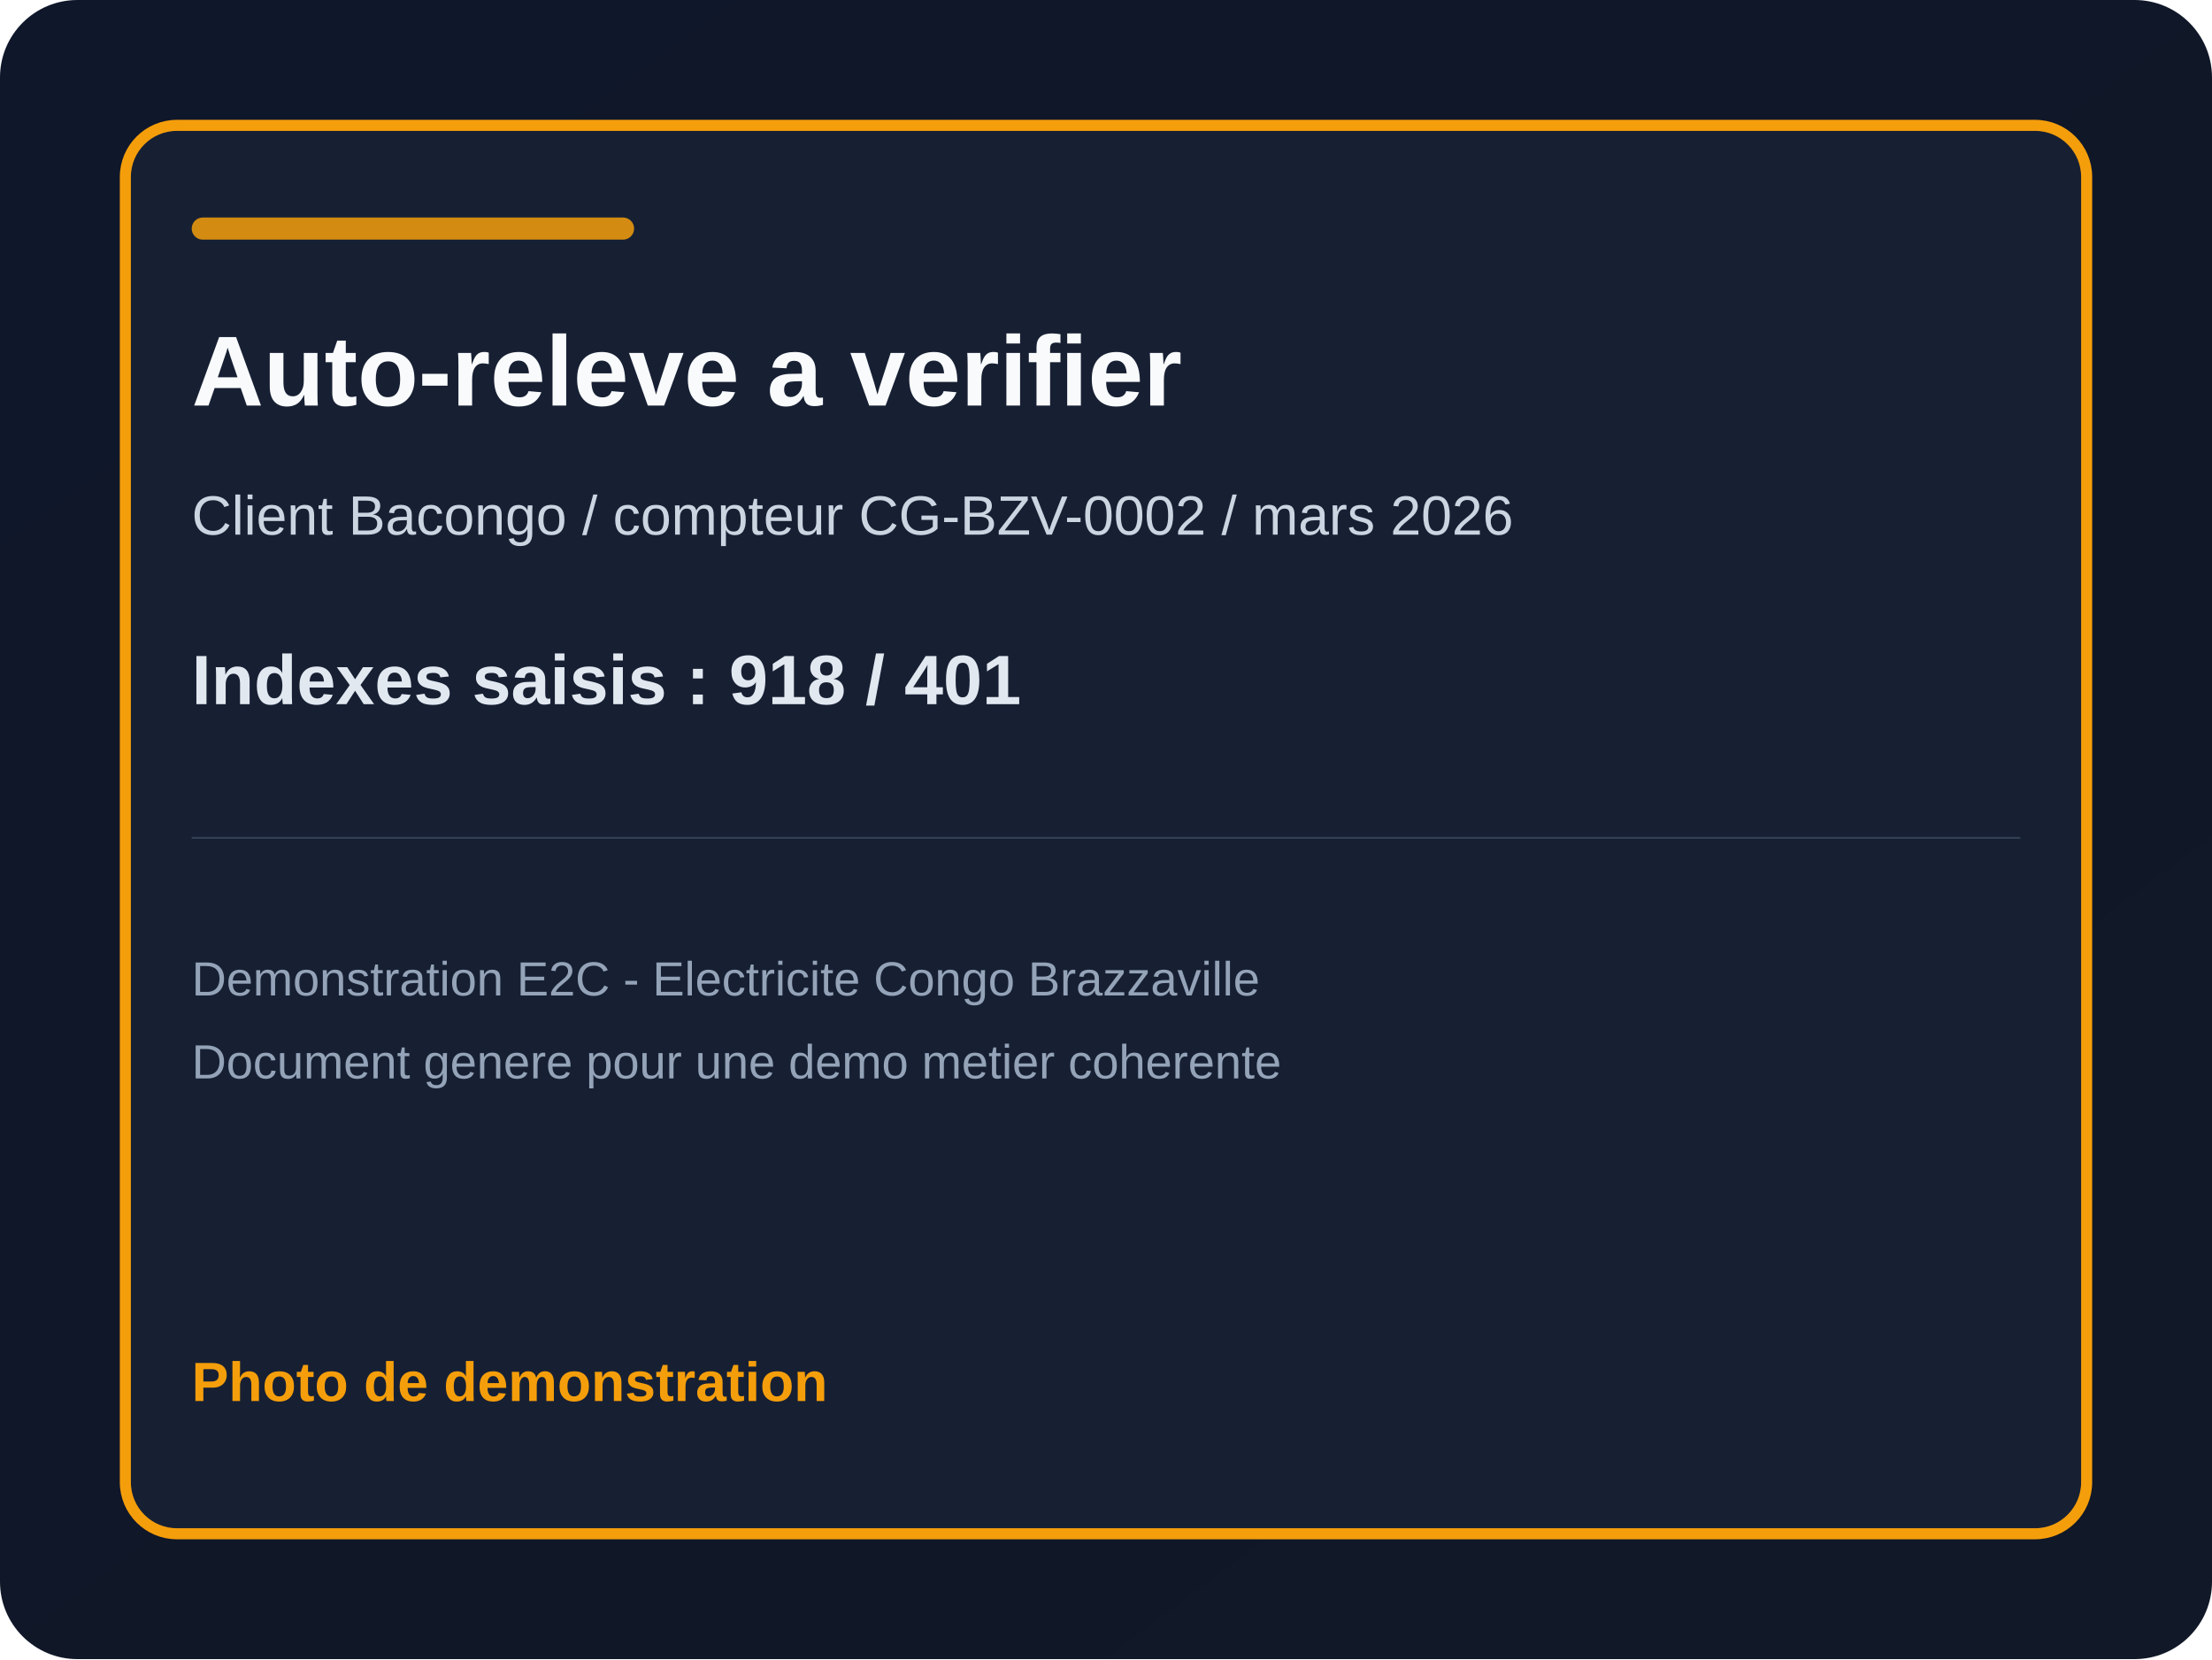
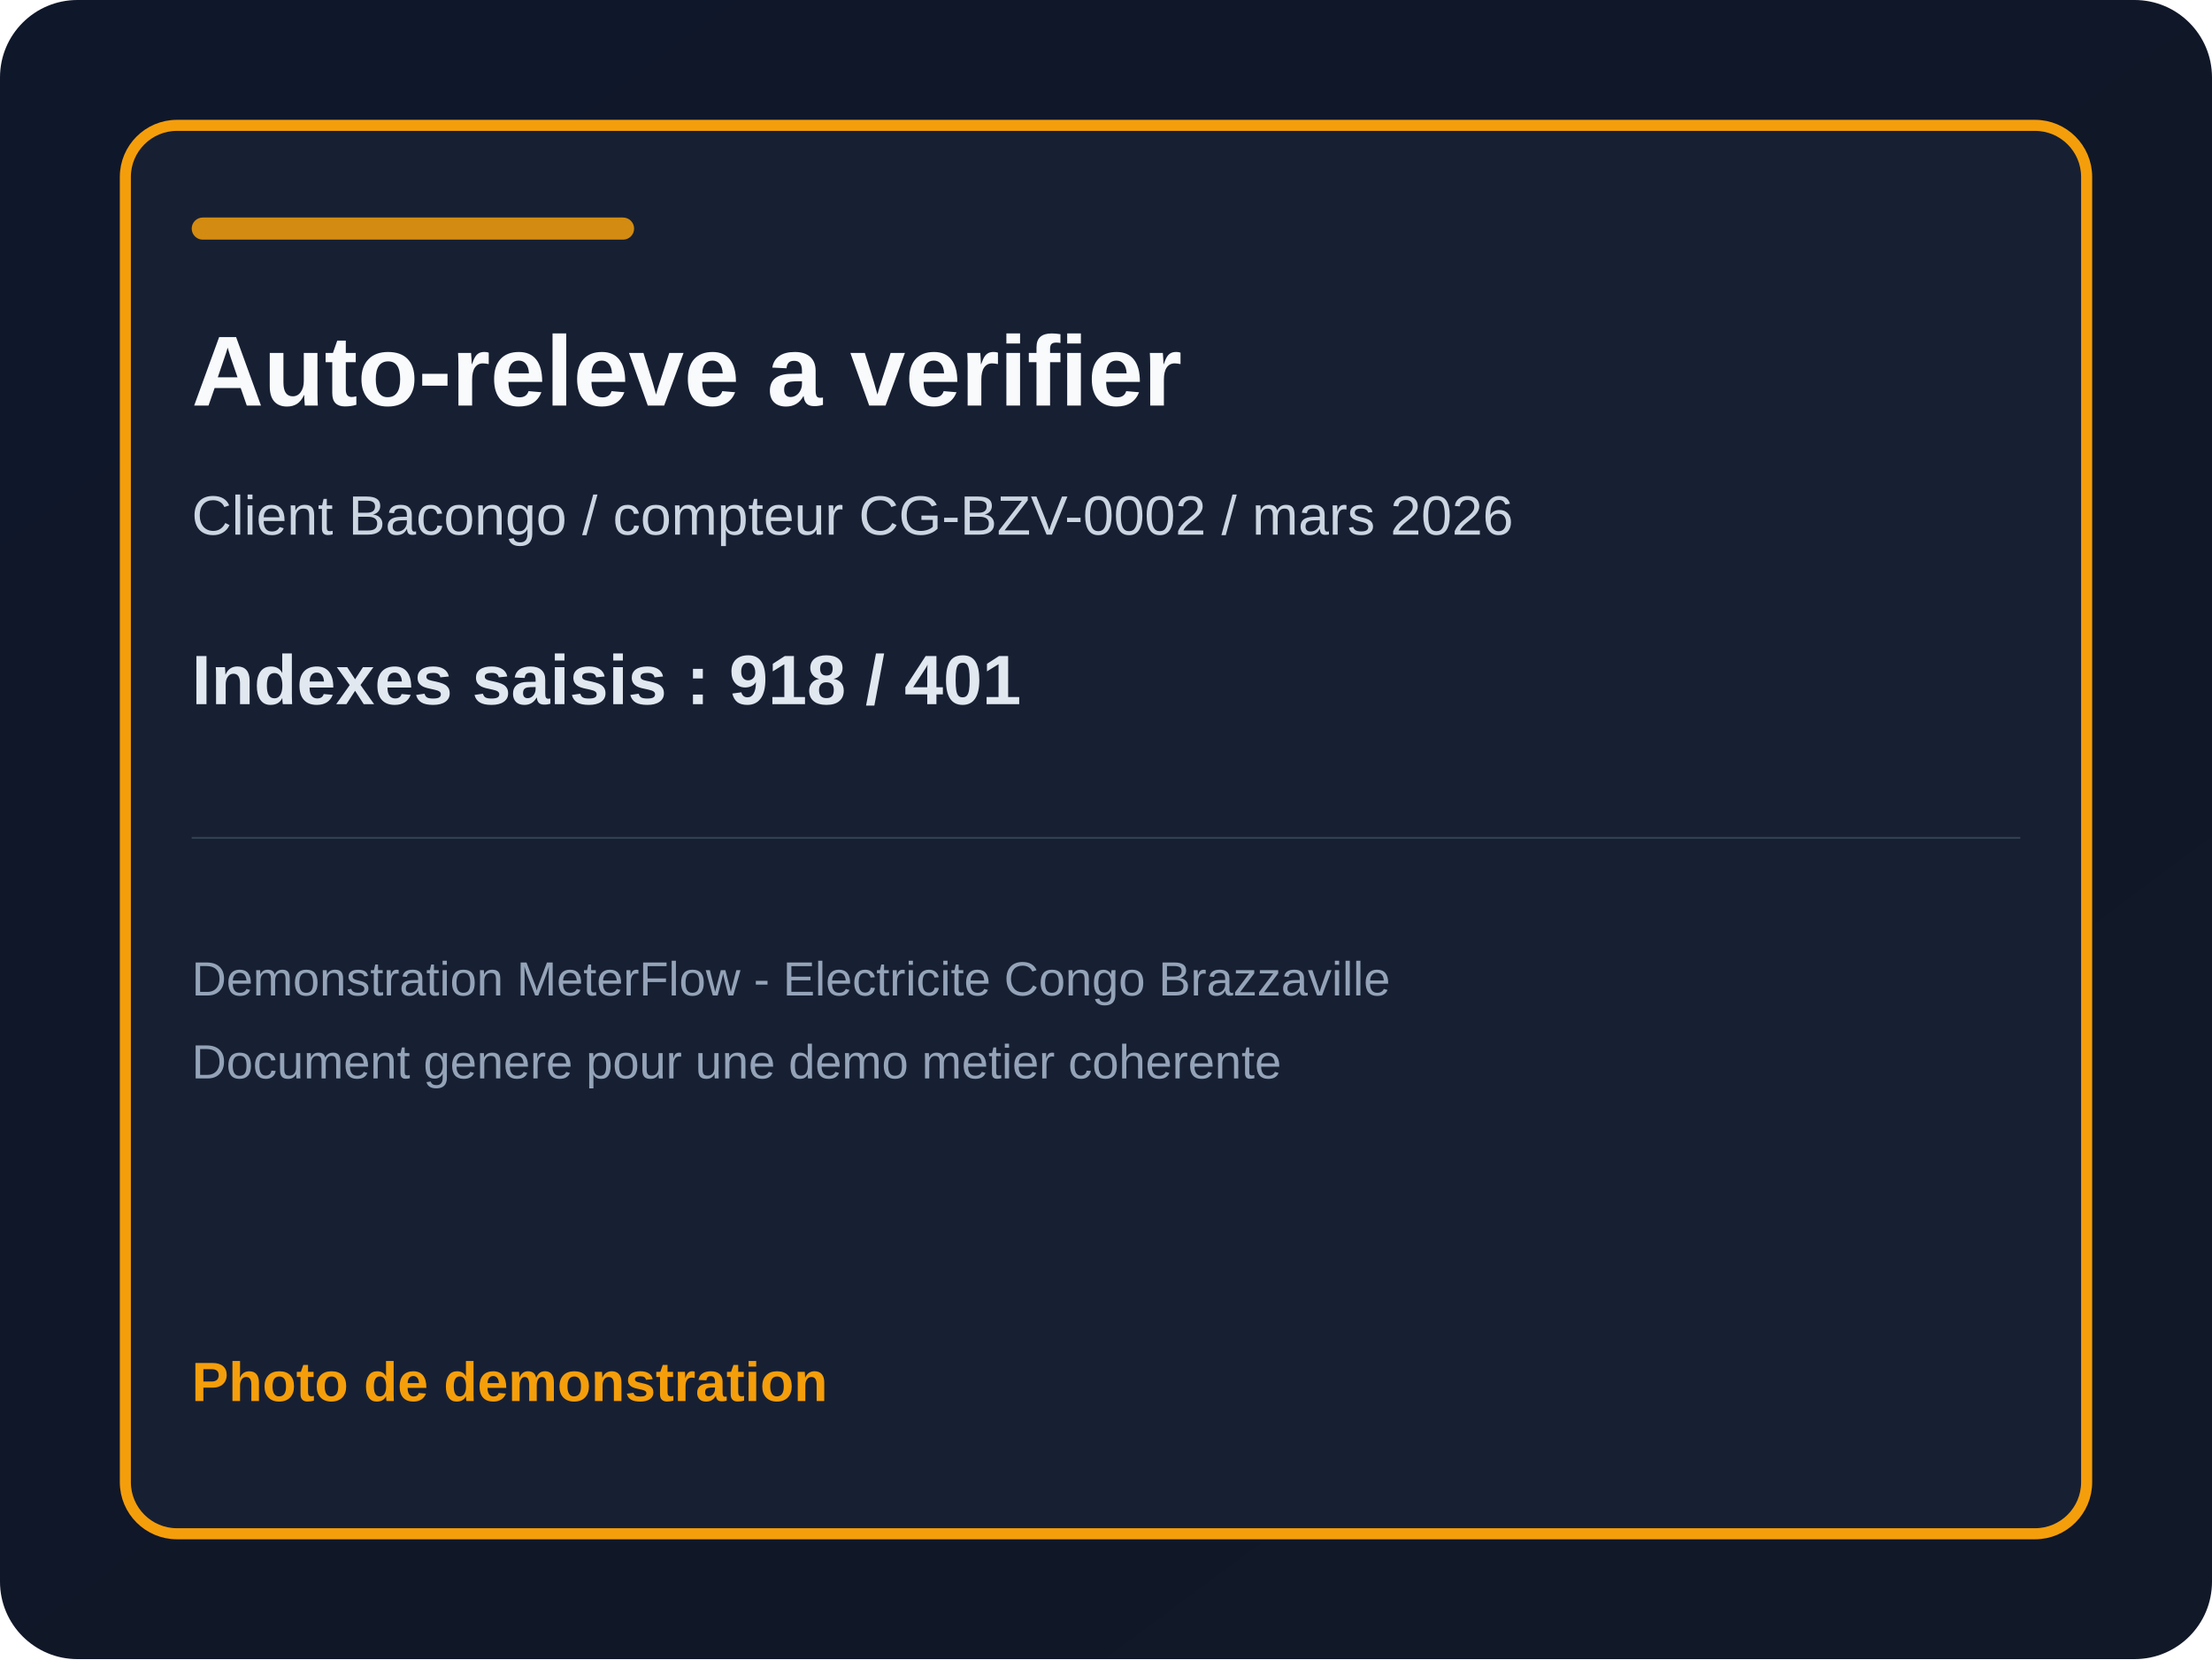
<svg xmlns="http://www.w3.org/2000/svg" width="1200" height="900" viewBox="0 0 1200 900">
  <defs>
    <linearGradient id="bg" x1="0" x2="1" y1="0" y2="1">
      <stop offset="0%" stop-color="#0f172a" />
      <stop offset="100%" stop-color="#111827" />
    </linearGradient>
  </defs>
  <rect width="1200" height="900" rx="42" fill="url(#bg)" />
  <rect x="68" y="68" width="1064" height="764" rx="28" fill="#172033" stroke="#f59e0b" stroke-width="6" />
  <rect x="104" y="118" width="240" height="12" rx="6" fill="#f59e0b" opacity="0.85" />
  <text x="104" y="220" fill="#f8fafc" font-family="Arial, Helvetica, sans-serif" font-size="54" font-weight="700">Auto-releve a verifier</text>
  <text x="104" y="290" fill="#cbd5e1" font-family="Arial, Helvetica, sans-serif" font-size="30">Client Bacongo / compteur CG-BZV-0002 / mars 2026</text>
  <text x="104" y="382" fill="#e2e8f0" font-family="Arial, Helvetica, sans-serif" font-size="38" font-weight="700">Indexes saisis : 918 / 401</text>
  <rect x="104" y="454" width="992" height="1" fill="#334155" />
-   <text x="104" y="540" fill="#94a3b8" font-family="Arial, Helvetica, sans-serif" font-size="26">Demonstration E2C - Electricite Congo Brazzaville</text>
+   <text x="104" y="540" fill="#94a3b8" font-family="Arial, Helvetica, sans-serif" font-size="26">Demonstration MeterFlow - Electricite Congo Brazzaville</text>
  <text x="104" y="585" fill="#94a3b8" font-family="Arial, Helvetica, sans-serif" font-size="26">Document genere pour une demo metier coherente</text>
  <text x="104" y="760" fill="#f59e0b" font-family="Arial, Helvetica, sans-serif" font-size="30" font-weight="700">Photo de demonstration</text>
</svg>
